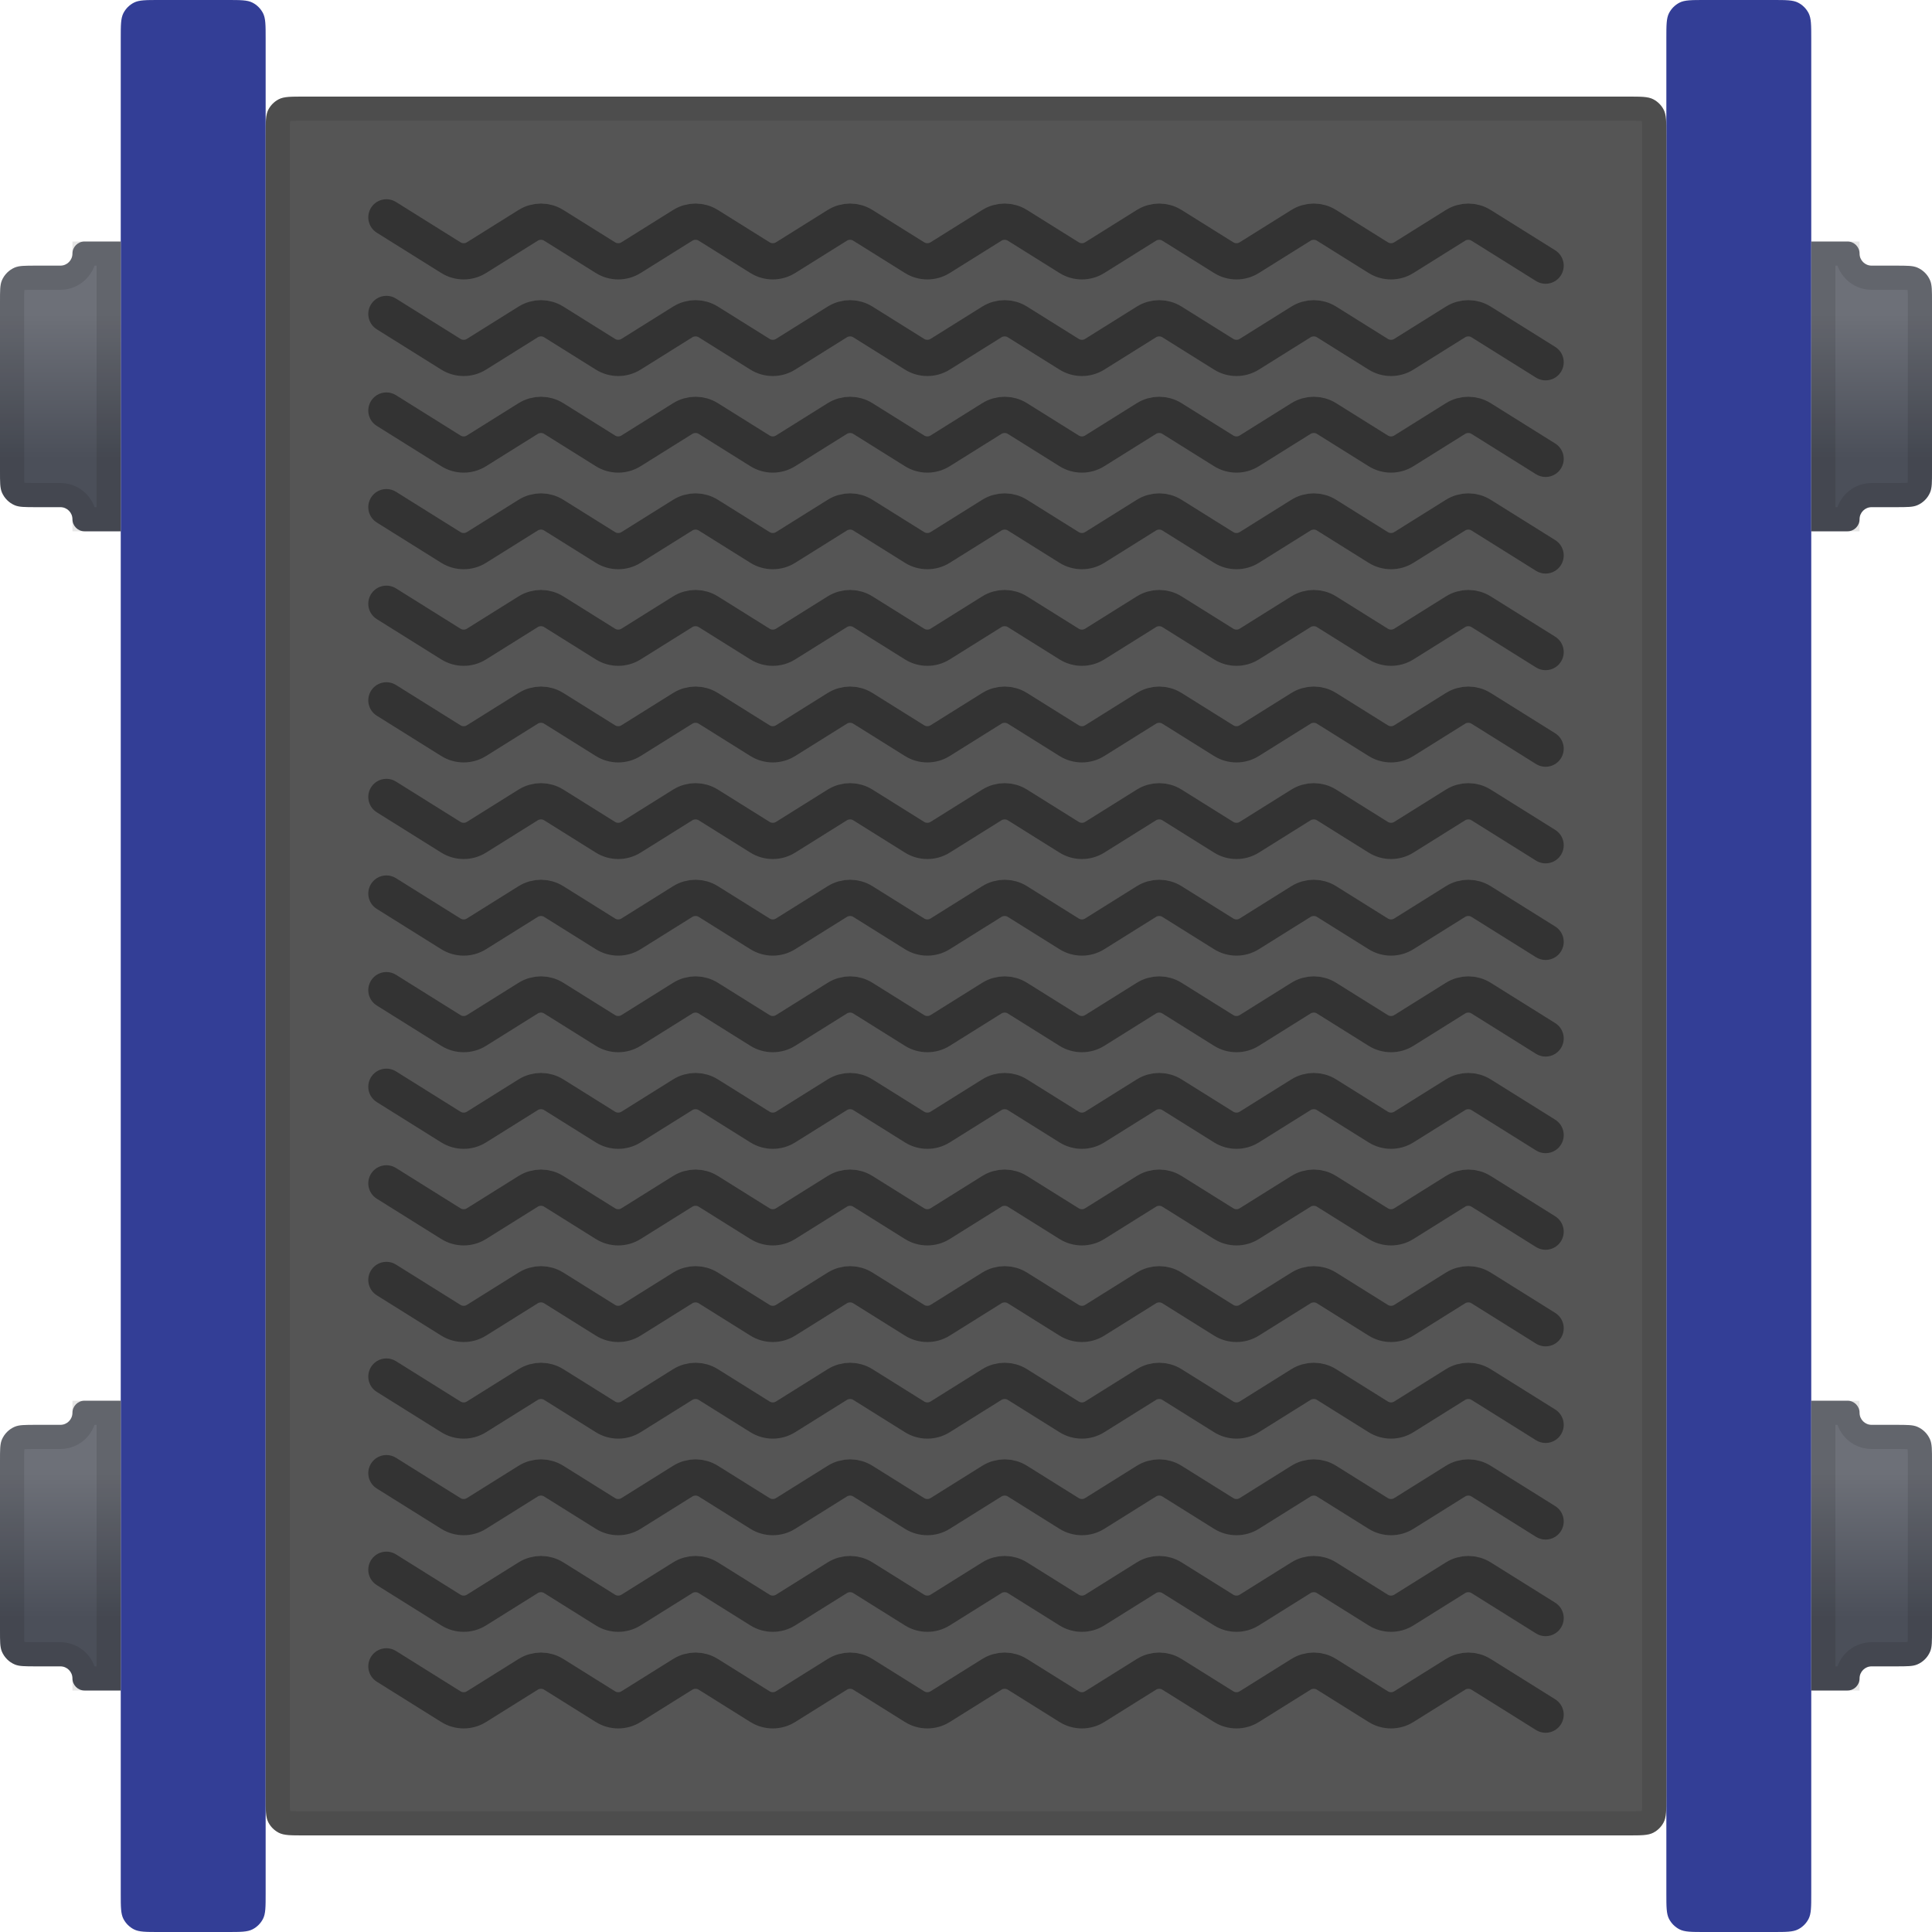
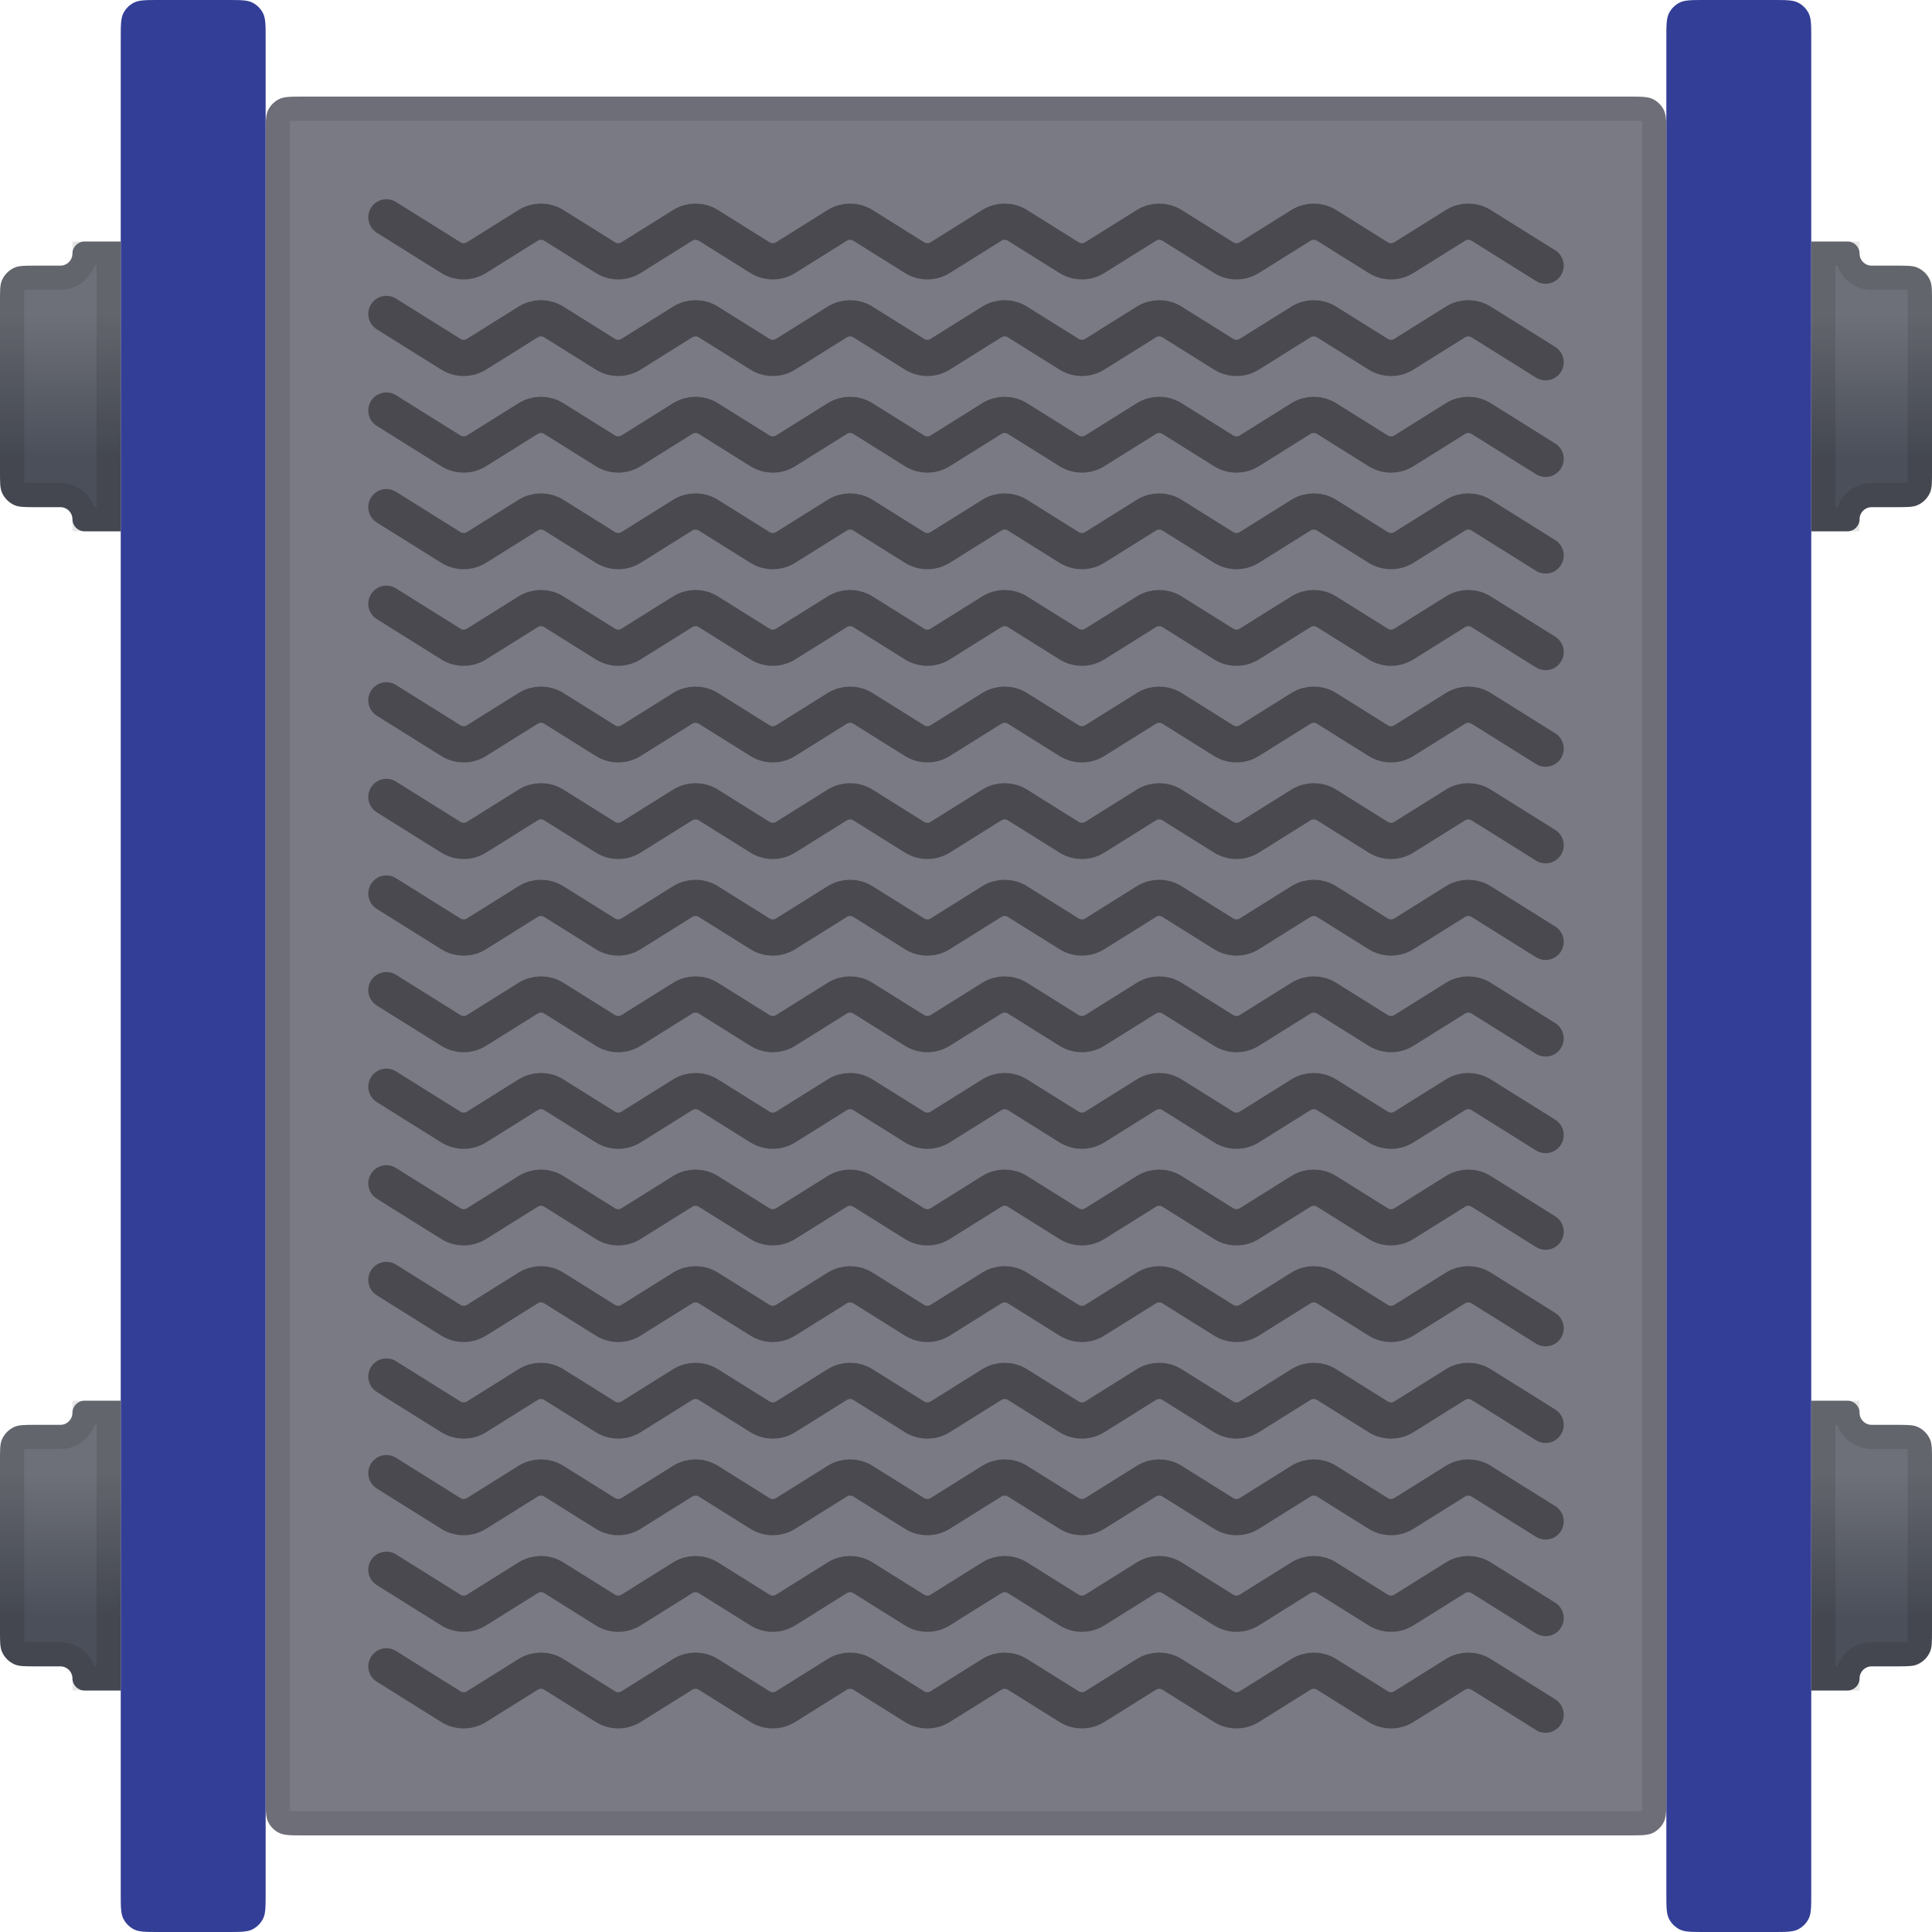
<svg xmlns="http://www.w3.org/2000/svg" width="80" height="80" viewBox="0 0 80 80" fill="none">
  <path d="M5 1.6C5 1.04 5 0.76 5.109 0.546C5.205 0.358 5.358 0.205 5.546 0.109C5.76 0 6.04 0 6.6 0H9.4C9.96 0 10.24 0 10.454 0.109C10.642 0.205 10.795 0.358 10.891 0.546C11 0.76 11 1.04 11 1.6V78.4C11 78.96 11 79.24 10.891 79.454C10.795 79.642 10.642 79.795 10.454 79.891C10.24 80 9.96 80 9.4 80H6.6C6.04 80 5.76 80 5.546 79.891C5.358 79.795 5.205 79.642 5.109 79.454C5 79.24 5 78.96 5 78.4L5 1.6Z" fill="#333E96" />
  <path d="M69 1.6C69 1.04 69 0.76 69.109 0.546C69.205 0.358 69.358 0.205 69.546 0.109C69.76 0 70.04 0 70.6 0H73.4C73.96 0 74.24 0 74.454 0.109C74.642 0.205 74.795 0.358 74.891 0.546C75 0.76 75 1.04 75 1.6V78.4C75 78.96 75 79.24 74.891 79.454C74.795 79.642 74.642 79.795 74.454 79.891C74.24 80 73.96 80 73.4 80H70.6C70.04 80 69.76 80 69.546 79.891C69.358 79.795 69.205 79.642 69.109 79.454C69 79.24 69 78.96 69 78.4L69 1.6Z" fill="#333E96" />
-   <path d="M11 5.6C11 5.04 11 4.76 11.109 4.546C11.205 4.358 11.358 4.205 11.546 4.109C11.76 4 12.04 4 12.6 4H67.4C67.96 4 68.24 4 68.454 4.109C68.642 4.205 68.795 4.358 68.891 4.546C69 4.76 69 5.04 69 5.6V74.4C69 74.96 69 75.24 68.891 75.454C68.795 75.642 68.642 75.795 68.454 75.891C68.24 76 67.96 76 67.4 76H12.6C12.04 76 11.76 76 11.546 75.891C11.358 75.795 11.205 75.642 11.109 75.454C11 75.24 11 74.96 11 74.4L11 5.6Z" fill="#555555" />
+   <path d="M11 5.6C11 5.04 11 4.76 11.109 4.546C11.205 4.358 11.358 4.205 11.546 4.109C11.76 4 12.04 4 12.6 4H67.4C67.96 4 68.24 4 68.454 4.109C68.642 4.205 68.795 4.358 68.891 4.546C69 4.76 69 5.04 69 5.6V74.4C69 74.96 69 75.24 68.891 75.454C68.795 75.642 68.642 75.795 68.454 75.891C68.24 76 67.96 76 67.4 76H12.6C12.04 76 11.76 76 11.546 75.891C11.358 75.795 11.205 75.642 11.109 75.454C11 75.24 11 74.96 11 74.4L11 5.6Z" fill="#797A84" />
  <path d="M12.6 4.5H67.4C67.688 4.5 67.874 4.5 68.016 4.512C68.151 4.523 68.202 4.542 68.227 4.555C68.321 4.603 68.397 4.679 68.445 4.773C68.458 4.798 68.477 4.849 68.488 4.984C68.5 5.126 68.5 5.312 68.5 5.6V74.4C68.5 74.688 68.5 74.874 68.488 75.016C68.477 75.151 68.458 75.202 68.445 75.227C68.397 75.321 68.321 75.397 68.227 75.445C68.202 75.458 68.151 75.477 68.016 75.488C67.874 75.5 67.688 75.5 67.4 75.5H12.6C12.312 75.5 12.126 75.5 11.984 75.488C11.849 75.477 11.798 75.458 11.773 75.445C11.679 75.397 11.603 75.321 11.555 75.227C11.542 75.202 11.523 75.151 11.512 75.016C11.5 74.874 11.5 74.688 11.5 74.4V5.6C11.5 5.312 11.5 5.126 11.512 4.984C11.523 4.849 11.542 4.798 11.555 4.773C11.603 4.679 11.679 4.603 11.773 4.555C11.798 4.542 11.849 4.523 11.984 4.512C12.126 4.5 12.312 4.5 12.6 4.5Z" stroke="black" stroke-opacity="0.1" />
  <g opacity="0.4">
    <path d="M16 9L18.67 10.669C18.994 10.871 19.406 10.871 19.73 10.669L21.87 9.331C22.194 9.129 22.606 9.129 22.93 9.331L25.07 10.669C25.394 10.871 25.806 10.871 26.13 10.669L28.27 9.331C28.594 9.129 29.006 9.129 29.33 9.331L31.47 10.669C31.794 10.871 32.206 10.871 32.53 10.669L34.67 9.331C34.994 9.129 35.406 9.129 35.73 9.331L37.87 10.669C38.194 10.871 38.606 10.871 38.93 10.669L41.07 9.331C41.394 9.129 41.806 9.129 42.13 9.331L44.27 10.669C44.594 10.871 45.006 10.871 45.33 10.669L47.47 9.331C47.794 9.129 48.206 9.129 48.53 9.331L50.67 10.669C50.994 10.871 51.406 10.871 51.73 10.669L53.87 9.331C54.194 9.129 54.606 9.129 54.93 9.331L57.07 10.669C57.394 10.871 57.806 10.871 58.13 10.669L60.27 9.331C60.594 9.129 61.006 9.129 61.33 9.331L64 11" stroke="black" stroke-width="1.5" stroke-linecap="round" stroke-linejoin="round" />
    <path d="M16 13L18.67 14.669C18.994 14.871 19.406 14.871 19.73 14.669L21.87 13.331C22.194 13.129 22.606 13.129 22.93 13.331L25.07 14.669C25.394 14.871 25.806 14.871 26.13 14.669L28.27 13.331C28.594 13.129 29.006 13.129 29.33 13.331L31.47 14.669C31.794 14.871 32.206 14.871 32.53 14.669L34.67 13.331C34.994 13.129 35.406 13.129 35.73 13.331L37.87 14.669C38.194 14.871 38.606 14.871 38.93 14.669L41.07 13.331C41.394 13.129 41.806 13.129 42.13 13.331L44.27 14.669C44.594 14.871 45.006 14.871 45.33 14.669L47.47 13.331C47.794 13.129 48.206 13.129 48.53 13.331L50.67 14.669C50.994 14.871 51.406 14.871 51.73 14.669L53.87 13.331C54.194 13.129 54.606 13.129 54.93 13.331L57.07 14.669C57.394 14.871 57.806 14.871 58.13 14.669L60.27 13.331C60.594 13.129 61.006 13.129 61.33 13.331L64 15" stroke="black" stroke-width="1.5" stroke-linecap="round" stroke-linejoin="round" />
    <path d="M16 17L18.67 18.669C18.994 18.871 19.406 18.871 19.73 18.669L21.87 17.331C22.194 17.129 22.606 17.129 22.93 17.331L25.07 18.669C25.394 18.871 25.806 18.871 26.13 18.669L28.27 17.331C28.594 17.129 29.006 17.129 29.33 17.331L31.47 18.669C31.794 18.871 32.206 18.871 32.53 18.669L34.67 17.331C34.994 17.129 35.406 17.129 35.73 17.331L37.87 18.669C38.194 18.871 38.606 18.871 38.93 18.669L41.07 17.331C41.394 17.129 41.806 17.129 42.13 17.331L44.27 18.669C44.594 18.871 45.006 18.871 45.33 18.669L47.47 17.331C47.794 17.129 48.206 17.129 48.53 17.331L50.67 18.669C50.994 18.871 51.406 18.871 51.73 18.669L53.87 17.331C54.194 17.129 54.606 17.129 54.93 17.331L57.07 18.669C57.394 18.871 57.806 18.871 58.13 18.669L60.27 17.331C60.594 17.129 61.006 17.129 61.33 17.331L64 19" stroke="black" stroke-width="1.5" stroke-linecap="round" stroke-linejoin="round" />
    <path d="M16 21L18.67 22.669C18.994 22.871 19.406 22.871 19.73 22.669L21.87 21.331C22.194 21.129 22.606 21.129 22.93 21.331L25.07 22.669C25.394 22.871 25.806 22.871 26.13 22.669L28.27 21.331C28.594 21.129 29.006 21.129 29.33 21.331L31.47 22.669C31.794 22.871 32.206 22.871 32.53 22.669L34.67 21.331C34.994 21.129 35.406 21.129 35.73 21.331L37.87 22.669C38.194 22.871 38.606 22.871 38.93 22.669L41.07 21.331C41.394 21.129 41.806 21.129 42.13 21.331L44.27 22.669C44.594 22.871 45.006 22.871 45.33 22.669L47.47 21.331C47.794 21.129 48.206 21.129 48.53 21.331L50.67 22.669C50.994 22.871 51.406 22.871 51.73 22.669L53.87 21.331C54.194 21.129 54.606 21.129 54.93 21.331L57.07 22.669C57.394 22.871 57.806 22.871 58.13 22.669L60.27 21.331C60.594 21.129 61.006 21.129 61.33 21.331L64 23" stroke="black" stroke-width="1.5" stroke-linecap="round" stroke-linejoin="round" />
    <path d="M16 25L18.67 26.669C18.994 26.871 19.406 26.871 19.73 26.669L21.87 25.331C22.194 25.129 22.606 25.129 22.93 25.331L25.07 26.669C25.394 26.871 25.806 26.871 26.13 26.669L28.27 25.331C28.594 25.129 29.006 25.129 29.33 25.331L31.47 26.669C31.794 26.871 32.206 26.871 32.53 26.669L34.67 25.331C34.994 25.129 35.406 25.129 35.73 25.331L37.87 26.669C38.194 26.871 38.606 26.871 38.93 26.669L41.07 25.331C41.394 25.129 41.806 25.129 42.13 25.331L44.27 26.669C44.594 26.871 45.006 26.871 45.33 26.669L47.47 25.331C47.794 25.129 48.206 25.129 48.53 25.331L50.67 26.669C50.994 26.871 51.406 26.871 51.73 26.669L53.87 25.331C54.194 25.129 54.606 25.129 54.93 25.331L57.07 26.669C57.394 26.871 57.806 26.871 58.13 26.669L60.27 25.331C60.594 25.129 61.006 25.129 61.33 25.331L64 27" stroke="black" stroke-width="1.5" stroke-linecap="round" stroke-linejoin="round" />
    <path d="M16 29L18.67 30.669C18.994 30.871 19.406 30.871 19.73 30.669L21.87 29.331C22.194 29.129 22.606 29.129 22.93 29.331L25.07 30.669C25.394 30.871 25.806 30.871 26.13 30.669L28.27 29.331C28.594 29.129 29.006 29.129 29.33 29.331L31.47 30.669C31.794 30.871 32.206 30.871 32.53 30.669L34.67 29.331C34.994 29.129 35.406 29.129 35.73 29.331L37.87 30.669C38.194 30.871 38.606 30.871 38.93 30.669L41.07 29.331C41.394 29.129 41.806 29.129 42.13 29.331L44.27 30.669C44.594 30.871 45.006 30.871 45.33 30.669L47.47 29.331C47.794 29.129 48.206 29.129 48.53 29.331L50.67 30.669C50.994 30.871 51.406 30.871 51.73 30.669L53.87 29.331C54.194 29.129 54.606 29.129 54.93 29.331L57.07 30.669C57.394 30.871 57.806 30.871 58.13 30.669L60.27 29.331C60.594 29.129 61.006 29.129 61.33 29.331L64 31" stroke="black" stroke-width="1.5" stroke-linecap="round" stroke-linejoin="round" />
    <path d="M16 33L18.67 34.669C18.994 34.871 19.406 34.871 19.73 34.669L21.87 33.331C22.194 33.129 22.606 33.129 22.93 33.331L25.07 34.669C25.394 34.871 25.806 34.871 26.13 34.669L28.27 33.331C28.594 33.129 29.006 33.129 29.33 33.331L31.47 34.669C31.794 34.871 32.206 34.871 32.53 34.669L34.67 33.331C34.994 33.129 35.406 33.129 35.73 33.331L37.87 34.669C38.194 34.871 38.606 34.871 38.93 34.669L41.07 33.331C41.394 33.129 41.806 33.129 42.13 33.331L44.27 34.669C44.594 34.871 45.006 34.871 45.33 34.669L47.47 33.331C47.794 33.129 48.206 33.129 48.53 33.331L50.67 34.669C50.994 34.871 51.406 34.871 51.73 34.669L53.87 33.331C54.194 33.129 54.606 33.129 54.93 33.331L57.07 34.669C57.394 34.871 57.806 34.871 58.13 34.669L60.27 33.331C60.594 33.129 61.006 33.129 61.33 33.331L64 35" stroke="black" stroke-width="1.5" stroke-linecap="round" stroke-linejoin="round" />
    <path d="M16 37L18.67 38.669C18.994 38.871 19.406 38.871 19.73 38.669L21.87 37.331C22.194 37.129 22.606 37.129 22.93 37.331L25.07 38.669C25.394 38.871 25.806 38.871 26.13 38.669L28.27 37.331C28.594 37.129 29.006 37.129 29.33 37.331L31.47 38.669C31.794 38.871 32.206 38.871 32.53 38.669L34.67 37.331C34.994 37.129 35.406 37.129 35.73 37.331L37.87 38.669C38.194 38.871 38.606 38.871 38.93 38.669L41.07 37.331C41.394 37.129 41.806 37.129 42.13 37.331L44.27 38.669C44.594 38.871 45.006 38.871 45.33 38.669L47.47 37.331C47.794 37.129 48.206 37.129 48.53 37.331L50.67 38.669C50.994 38.871 51.406 38.871 51.73 38.669L53.87 37.331C54.194 37.129 54.606 37.129 54.93 37.331L57.07 38.669C57.394 38.871 57.806 38.871 58.13 38.669L60.27 37.331C60.594 37.129 61.006 37.129 61.33 37.331L64 39" stroke="black" stroke-width="1.5" stroke-linecap="round" stroke-linejoin="round" />
    <path d="M16 41L18.67 42.669C18.994 42.871 19.406 42.871 19.73 42.669L21.87 41.331C22.194 41.129 22.606 41.129 22.93 41.331L25.07 42.669C25.394 42.871 25.806 42.871 26.13 42.669L28.27 41.331C28.594 41.129 29.006 41.129 29.33 41.331L31.47 42.669C31.794 42.871 32.206 42.871 32.53 42.669L34.67 41.331C34.994 41.129 35.406 41.129 35.73 41.331L37.87 42.669C38.194 42.871 38.606 42.871 38.93 42.669L41.07 41.331C41.394 41.129 41.806 41.129 42.13 41.331L44.27 42.669C44.594 42.871 45.006 42.871 45.33 42.669L47.47 41.331C47.794 41.129 48.206 41.129 48.53 41.331L50.67 42.669C50.994 42.871 51.406 42.871 51.73 42.669L53.87 41.331C54.194 41.129 54.606 41.129 54.93 41.331L57.07 42.669C57.394 42.871 57.806 42.871 58.13 42.669L60.27 41.331C60.594 41.129 61.006 41.129 61.33 41.331L64 43" stroke="black" stroke-width="1.5" stroke-linecap="round" stroke-linejoin="round" />
    <path d="M16 45L18.67 46.669C18.994 46.871 19.406 46.871 19.73 46.669L21.87 45.331C22.194 45.129 22.606 45.129 22.93 45.331L25.07 46.669C25.394 46.871 25.806 46.871 26.13 46.669L28.27 45.331C28.594 45.129 29.006 45.129 29.33 45.331L31.47 46.669C31.794 46.871 32.206 46.871 32.53 46.669L34.67 45.331C34.994 45.129 35.406 45.129 35.73 45.331L37.87 46.669C38.194 46.871 38.606 46.871 38.93 46.669L41.07 45.331C41.394 45.129 41.806 45.129 42.13 45.331L44.27 46.669C44.594 46.871 45.006 46.871 45.33 46.669L47.47 45.331C47.794 45.129 48.206 45.129 48.53 45.331L50.67 46.669C50.994 46.871 51.406 46.871 51.73 46.669L53.87 45.331C54.194 45.129 54.606 45.129 54.93 45.331L57.07 46.669C57.394 46.871 57.806 46.871 58.13 46.669L60.27 45.331C60.594 45.129 61.006 45.129 61.33 45.331L64 47" stroke="black" stroke-width="1.5" stroke-linecap="round" stroke-linejoin="round" />
    <path d="M16 49L18.67 50.669C18.994 50.871 19.406 50.871 19.73 50.669L21.87 49.331C22.194 49.129 22.606 49.129 22.93 49.331L25.07 50.669C25.394 50.871 25.806 50.871 26.13 50.669L28.27 49.331C28.594 49.129 29.006 49.129 29.33 49.331L31.47 50.669C31.794 50.871 32.206 50.871 32.53 50.669L34.67 49.331C34.994 49.129 35.406 49.129 35.73 49.331L37.87 50.669C38.194 50.871 38.606 50.871 38.93 50.669L41.07 49.331C41.394 49.129 41.806 49.129 42.13 49.331L44.27 50.669C44.594 50.871 45.006 50.871 45.33 50.669L47.47 49.331C47.794 49.129 48.206 49.129 48.53 49.331L50.67 50.669C50.994 50.871 51.406 50.871 51.73 50.669L53.87 49.331C54.194 49.129 54.606 49.129 54.93 49.331L57.07 50.669C57.394 50.871 57.806 50.871 58.13 50.669L60.27 49.331C60.594 49.129 61.006 49.129 61.33 49.331L64 51" stroke="black" stroke-width="1.5" stroke-linecap="round" stroke-linejoin="round" />
    <path d="M16 53L18.67 54.669C18.994 54.871 19.406 54.871 19.73 54.669L21.87 53.331C22.194 53.129 22.606 53.129 22.93 53.331L25.07 54.669C25.394 54.871 25.806 54.871 26.13 54.669L28.27 53.331C28.594 53.129 29.006 53.129 29.33 53.331L31.47 54.669C31.794 54.871 32.206 54.871 32.53 54.669L34.67 53.331C34.994 53.129 35.406 53.129 35.73 53.331L37.87 54.669C38.194 54.871 38.606 54.871 38.93 54.669L41.07 53.331C41.394 53.129 41.806 53.129 42.13 53.331L44.27 54.669C44.594 54.871 45.006 54.871 45.33 54.669L47.47 53.331C47.794 53.129 48.206 53.129 48.53 53.331L50.67 54.669C50.994 54.871 51.406 54.871 51.73 54.669L53.87 53.331C54.194 53.129 54.606 53.129 54.93 53.331L57.07 54.669C57.394 54.871 57.806 54.871 58.13 54.669L60.27 53.331C60.594 53.129 61.006 53.129 61.33 53.331L64 55" stroke="black" stroke-width="1.5" stroke-linecap="round" stroke-linejoin="round" />
    <path d="M16 57L18.67 58.669C18.994 58.871 19.406 58.871 19.73 58.669L21.87 57.331C22.194 57.129 22.606 57.129 22.93 57.331L25.07 58.669C25.394 58.871 25.806 58.871 26.13 58.669L28.27 57.331C28.594 57.129 29.006 57.129 29.33 57.331L31.47 58.669C31.794 58.871 32.206 58.871 32.53 58.669L34.67 57.331C34.994 57.129 35.406 57.129 35.73 57.331L37.87 58.669C38.194 58.871 38.606 58.871 38.93 58.669L41.07 57.331C41.394 57.129 41.806 57.129 42.13 57.331L44.27 58.669C44.594 58.871 45.006 58.871 45.33 58.669L47.47 57.331C47.794 57.129 48.206 57.129 48.53 57.331L50.67 58.669C50.994 58.871 51.406 58.871 51.73 58.669L53.87 57.331C54.194 57.129 54.606 57.129 54.93 57.331L57.07 58.669C57.394 58.871 57.806 58.871 58.13 58.669L60.27 57.331C60.594 57.129 61.006 57.129 61.33 57.331L64 59" stroke="black" stroke-width="1.5" stroke-linecap="round" stroke-linejoin="round" />
    <path d="M16 61L18.67 62.669C18.994 62.871 19.406 62.871 19.73 62.669L21.87 61.331C22.194 61.129 22.606 61.129 22.93 61.331L25.07 62.669C25.394 62.871 25.806 62.871 26.13 62.669L28.27 61.331C28.594 61.129 29.006 61.129 29.33 61.331L31.47 62.669C31.794 62.871 32.206 62.871 32.53 62.669L34.67 61.331C34.994 61.129 35.406 61.129 35.73 61.331L37.87 62.669C38.194 62.871 38.606 62.871 38.93 62.669L41.07 61.331C41.394 61.129 41.806 61.129 42.13 61.331L44.27 62.669C44.594 62.871 45.006 62.871 45.33 62.669L47.47 61.331C47.794 61.129 48.206 61.129 48.53 61.331L50.67 62.669C50.994 62.871 51.406 62.871 51.73 62.669L53.87 61.331C54.194 61.129 54.606 61.129 54.93 61.331L57.07 62.669C57.394 62.871 57.806 62.871 58.13 62.669L60.27 61.331C60.594 61.129 61.006 61.129 61.33 61.331L64 63" stroke="black" stroke-width="1.5" stroke-linecap="round" stroke-linejoin="round" />
    <path d="M16 65L18.67 66.669C18.994 66.871 19.406 66.871 19.73 66.669L21.87 65.331C22.194 65.129 22.606 65.129 22.93 65.331L25.07 66.669C25.394 66.871 25.806 66.871 26.13 66.669L28.27 65.331C28.594 65.129 29.006 65.129 29.33 65.331L31.47 66.669C31.794 66.871 32.206 66.871 32.53 66.669L34.67 65.331C34.994 65.129 35.406 65.129 35.73 65.331L37.87 66.669C38.194 66.871 38.606 66.871 38.93 66.669L41.07 65.331C41.394 65.129 41.806 65.129 42.13 65.331L44.27 66.669C44.594 66.871 45.006 66.871 45.33 66.669L47.47 65.331C47.794 65.129 48.206 65.129 48.53 65.331L50.67 66.669C50.994 66.871 51.406 66.871 51.73 66.669L53.87 65.331C54.194 65.129 54.606 65.129 54.93 65.331L57.07 66.669C57.394 66.871 57.806 66.871 58.13 66.669L60.27 65.331C60.594 65.129 61.006 65.129 61.33 65.331L64 67" stroke="black" stroke-width="1.5" stroke-linecap="round" stroke-linejoin="round" />
    <path d="M16 69L18.67 70.669C18.994 70.871 19.406 70.871 19.73 70.669L21.87 69.331C22.194 69.129 22.606 69.129 22.93 69.331L25.07 70.669C25.394 70.871 25.806 70.871 26.13 70.669L28.27 69.331C28.594 69.129 29.006 69.129 29.33 69.331L31.47 70.669C31.794 70.871 32.206 70.871 32.53 70.669L34.67 69.331C34.994 69.129 35.406 69.129 35.73 69.331L37.87 70.669C38.194 70.871 38.606 70.871 38.93 70.669L41.07 69.331C41.394 69.129 41.806 69.129 42.13 69.331L44.27 70.669C44.594 70.871 45.006 70.871 45.33 70.669L47.47 69.331C47.794 69.129 48.206 69.129 48.53 69.331L50.67 70.669C50.994 70.871 51.406 70.871 51.73 70.669L53.87 69.331C54.194 69.129 54.606 69.129 54.93 69.331L57.07 70.669C57.394 70.871 57.806 70.871 58.13 70.669L60.27 69.331C60.594 69.129 61.006 69.129 61.33 69.331L64 71" stroke="black" stroke-width="1.5" stroke-linecap="round" stroke-linejoin="round" />
  </g>
  <path d="M0 60.5C0 60.034 0 59.801 0.076 59.617C0.178 59.372 0.372 59.178 0.617 59.076C0.801 59 1.034 59 1.5 59H2.5C2.776 59 3 58.776 3 58.5C3 58.224 3.224 58 3.5 58H5V70H3.5C3.224 70 3 69.776 3 69.5C3 69.224 2.776 69 2.5 69H1.5C1.034 69 0.801 69 0.617 68.924C0.372 68.822 0.178 68.628 0.076 68.383C0 68.199 0 67.966 0 67.5V60.5Z" fill="url(#paint0_linear_592_349)" />
  <path d="M4.5 58.5V69.5H3.5C3.5 68.948 3.052 68.5 2.5 68.5H1.5C1.26 68.5 1.106 68.499 0.987 68.491C0.873 68.483 0.829 68.471 0.809 68.462C0.686 68.411 0.589 68.314 0.538 68.191C0.529 68.171 0.517 68.127 0.509 68.013C0.501 67.894 0.5 67.74 0.5 67.5V60.5C0.5 60.261 0.501 60.106 0.509 59.987C0.517 59.873 0.529 59.829 0.538 59.809C0.589 59.686 0.686 59.589 0.809 59.538C0.829 59.529 0.873 59.517 0.987 59.509C1.106 59.501 1.26 59.5 1.5 59.5H2.5C3.052 59.5 3.5 59.052 3.5 58.5H4.5Z" stroke="black" stroke-opacity="0.1" />
  <path d="M80 60.5C80 60.034 80 59.801 79.924 59.617C79.822 59.372 79.628 59.178 79.383 59.076C79.199 59 78.966 59 78.5 59H77.5C77.224 59 77 58.776 77 58.5C77 58.224 76.776 58 76.5 58H75V70H76.5C76.776 70 77 69.776 77 69.5C77 69.224 77.224 69 77.5 69H78.5C78.966 69 79.199 69 79.383 68.924C79.628 68.822 79.822 68.628 79.924 68.383C80 68.199 80 67.966 80 67.5L80 60.5Z" fill="url(#paint1_linear_592_349)" />
  <path d="M75.5 58.5V69.5H76.5C76.5 68.948 76.948 68.5 77.5 68.5H78.5C78.74 68.5 78.894 68.499 79.013 68.491C79.127 68.483 79.171 68.471 79.191 68.462C79.314 68.411 79.411 68.314 79.462 68.191C79.471 68.171 79.483 68.127 79.491 68.013C79.499 67.894 79.5 67.74 79.5 67.5V60.5C79.5 60.261 79.499 60.106 79.491 59.987C79.483 59.873 79.471 59.829 79.462 59.809C79.411 59.686 79.314 59.589 79.191 59.538C79.171 59.529 79.127 59.517 79.013 59.509C78.894 59.501 78.74 59.5 78.5 59.5H77.5C76.948 59.5 76.5 59.052 76.5 58.5H75.5Z" stroke="black" stroke-opacity="0.1" />
  <path d="M0 12.5C0 12.034 0 11.801 0.076 11.617C0.178 11.372 0.372 11.178 0.617 11.076C0.801 11 1.034 11 1.5 11H2.5C2.776 11 3 10.776 3 10.5C3 10.224 3.224 10 3.5 10H5V22H3.5C3.224 22 3 21.776 3 21.5C3 21.224 2.776 21 2.5 21H1.5C1.034 21 0.801 21 0.617 20.924C0.372 20.822 0.178 20.628 0.076 20.383C0 20.199 0 19.966 0 19.5V12.5Z" fill="url(#paint2_linear_592_349)" />
  <path d="M4.5 10.5V21.5H3.5C3.5 20.948 3.052 20.5 2.5 20.5H1.5C1.26 20.5 1.106 20.499 0.987 20.491C0.873 20.483 0.829 20.471 0.809 20.462C0.686 20.411 0.589 20.314 0.538 20.191C0.529 20.171 0.517 20.127 0.509 20.013C0.501 19.894 0.5 19.739 0.5 19.5V12.5C0.5 12.261 0.501 12.106 0.509 11.987C0.517 11.873 0.529 11.829 0.538 11.809C0.589 11.686 0.686 11.589 0.809 11.538C0.829 11.53 0.873 11.517 0.987 11.509C1.106 11.501 1.26 11.5 1.5 11.5H2.5C3.052 11.5 3.5 11.052 3.5 10.5H4.5Z" stroke="black" stroke-opacity="0.1" />
  <path d="M80 12.5C80 12.034 80 11.801 79.924 11.617C79.822 11.372 79.628 11.178 79.383 11.076C79.199 11 78.966 11 78.5 11H77.5C77.224 11 77 10.776 77 10.5C77 10.224 76.776 10 76.5 10H75V22H76.5C76.776 22 77 21.776 77 21.5C77 21.224 77.224 21 77.5 21H78.5C78.966 21 79.199 21 79.383 20.924C79.628 20.822 79.822 20.628 79.924 20.383C80 20.199 80 19.966 80 19.5L80 12.5Z" fill="url(#paint3_linear_592_349)" />
  <path d="M75.5 10.5V21.5H76.5C76.5 20.948 76.948 20.5 77.5 20.5H78.5C78.74 20.5 78.894 20.499 79.013 20.491C79.127 20.483 79.171 20.471 79.191 20.462C79.314 20.411 79.411 20.314 79.462 20.191C79.471 20.171 79.483 20.127 79.491 20.013C79.499 19.894 79.5 19.739 79.5 19.5V12.5C79.5 12.261 79.499 12.106 79.491 11.987C79.483 11.873 79.471 11.829 79.462 11.809C79.411 11.686 79.314 11.589 79.191 11.538C79.171 11.53 79.127 11.517 79.013 11.509C78.894 11.501 78.74 11.5 78.5 11.5H77.5C76.948 11.5 76.5 11.052 76.5 10.5H75.5Z" stroke="black" stroke-opacity="0.1" />
  <defs>
    <linearGradient id="paint0_linear_592_349" x1="2.5" y1="67" x2="2.5" y2="61" gradientUnits="userSpaceOnUse">
      <stop stop-color="#4B4F59" />
      <stop offset="1" stop-color="#6D7078" />
    </linearGradient>
    <linearGradient id="paint1_linear_592_349" x1="77.5" y1="67" x2="77.5" y2="61" gradientUnits="userSpaceOnUse">
      <stop stop-color="#4B4F59" />
      <stop offset="1" stop-color="#6D7078" />
    </linearGradient>
    <linearGradient id="paint2_linear_592_349" x1="2.5" y1="19" x2="2.5" y2="13" gradientUnits="userSpaceOnUse">
      <stop stop-color="#4B4F59" />
      <stop offset="1" stop-color="#6D7078" />
    </linearGradient>
    <linearGradient id="paint3_linear_592_349" x1="77.5" y1="19" x2="77.5" y2="13" gradientUnits="userSpaceOnUse">
      <stop stop-color="#4B4F59" />
      <stop offset="1" stop-color="#6D7078" />
    </linearGradient>
  </defs>
</svg>
